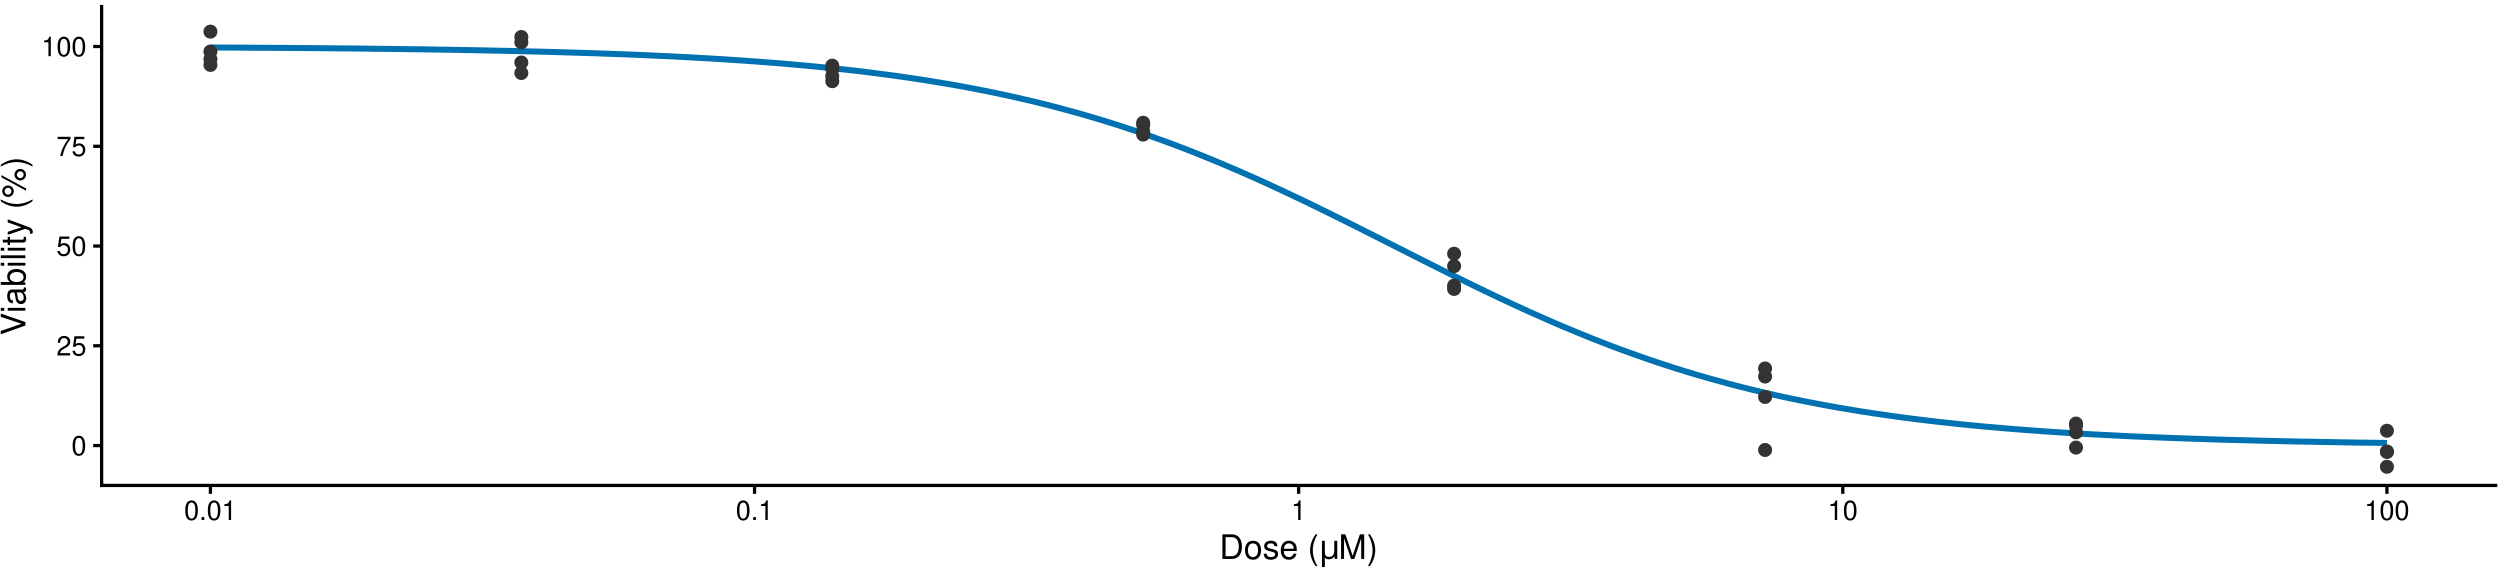
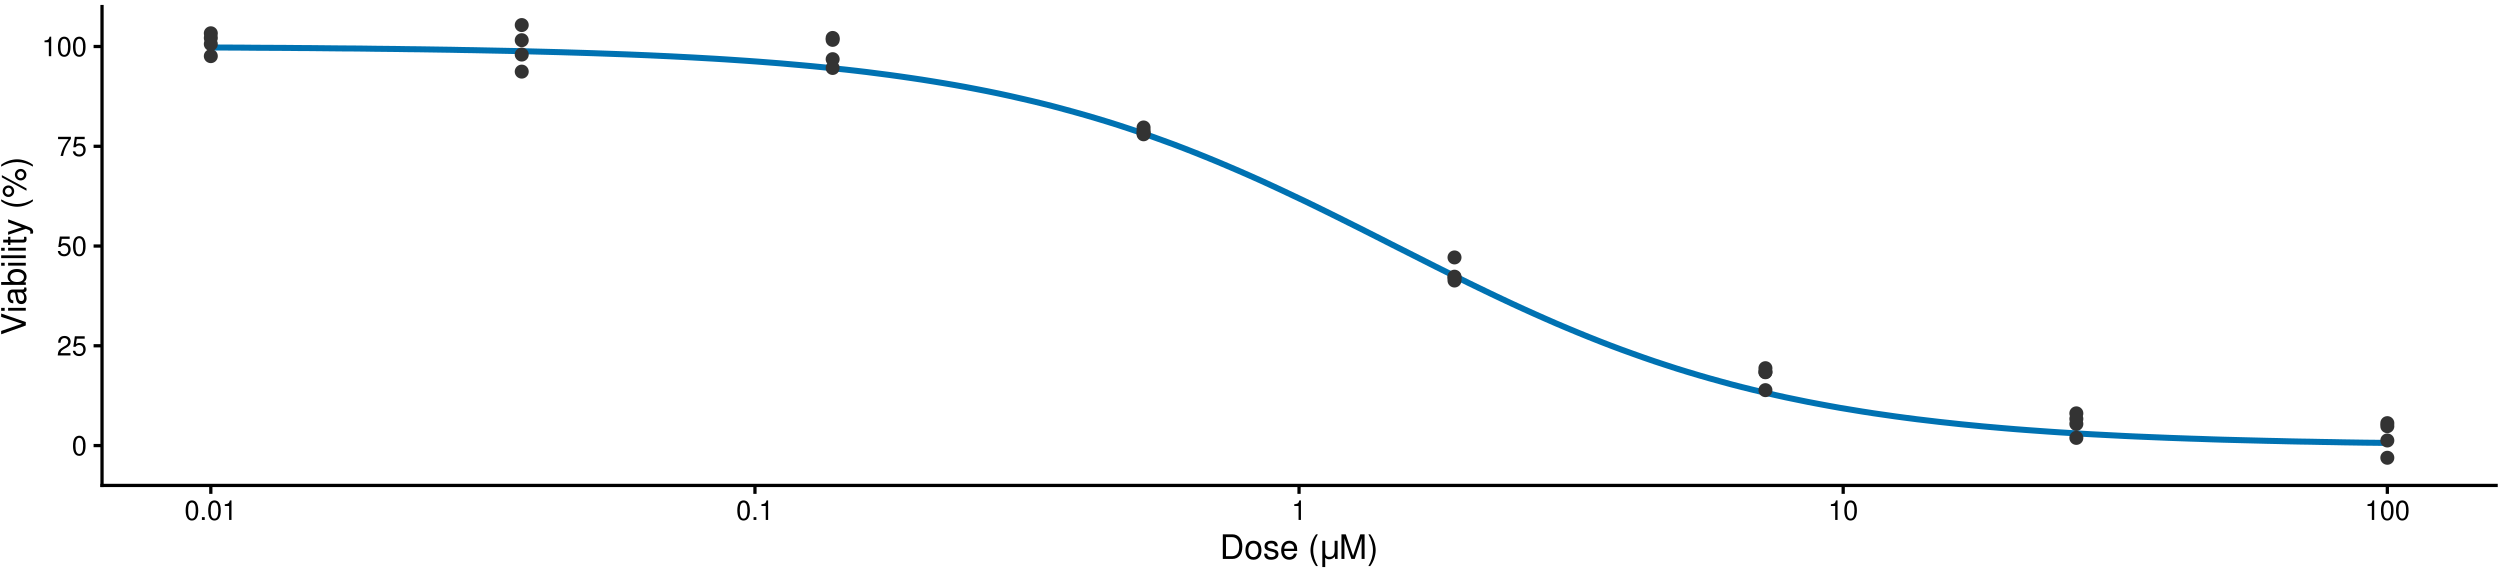
<svg xmlns="http://www.w3.org/2000/svg" width="444.00pt" height="102.00pt" viewBox="0 0 444.00 102.00">
  <g class="svglite">
    <defs>
      <style type="text/css">
    .svglite line, .svglite polyline, .svglite polygon, .svglite path, .svglite rect, .svglite circle {
      fill: none;
      stroke: #000000;
      stroke-linecap: round;
      stroke-linejoin: round;
      stroke-miterlimit: 10.00;
    }
    .svglite text {
      white-space: pre;
    }
    .svglite g.glyphgroup path {
      fill: inherit;
      stroke: none;
    }
  </style>
    </defs>
    <rect width="100%" height="100%" style="stroke: none; fill: none;" />
    <defs>
      <clipPath id="cpMC4wMHw0NDQuMDB8MC4wMHwxMDIuMDA=">
        <rect x="0.00" y="0.00" width="444.00" height="102.00" />
      </clipPath>
    </defs>
    <g clip-path="url(#cpMC4wMHw0NDQuMDB8MC4wMHwxMDIuMDA=)">
</g>
    <defs>
      <clipPath id="cpMC4xNnw0NDMuODR8MC4xNHwxMDEuODY=">
        <rect x="0.16" y="0.14" width="443.69" height="101.72" />
      </clipPath>
    </defs>
    <g clip-path="url(#cpMC4xNnw0NDMuODR8MC4xNHwxMDEuODY=)">
      <rect x="0.16" y="0.14" width="443.69" height="101.72" style="stroke-width: 0.58; stroke: none;" />
    </g>
    <g clip-path="url(#cpMC4wMHw0NDQuMDB8MC4wMHwxMDIuMDA=)">
</g>
    <defs>
-       <clipPath id="cpMTguMDV8NDQzLjI0fDEuMTd8ODYuMjE=">
-         <rect x="18.05" y="1.17" width="425.20" height="85.04" />
+       <clipPath id="cpMTguMTJ8NDQzLjMxfDEuMTd8ODYuMjE=">
+         <rect x="18.12" y="1.17" width="425.20" height="85.04" />
      </clipPath>
    </defs>
-     <g clip-path="url(#cpMTguMDV8NDQzLjI0fDEuMTd8ODYuMjE=)">
-       <rect x="18.05" y="1.17" width="425.20" height="85.04" style="stroke-width: 0.58; stroke: none;" />
-       <polyline points="37.37,8.43 39.32,8.44 41.26,8.45 43.20,8.46 45.14,8.48 47.09,8.49 49.03,8.50 50.97,8.51 52.91,8.53 54.86,8.54 56.80,8.56 58.74,8.58 60.68,8.60 62.62,8.61 64.57,8.63 66.51,8.66 68.45,8.68 70.39,8.70 72.34,8.73 74.28,8.75 76.22,8.78 78.16,8.81 80.11,8.84 82.05,8.88 83.99,8.91 85.93,8.95 87.88,8.99 89.82,9.03 91.76,9.07 93.70,9.12 95.65,9.17 97.59,9.22 99.53,9.27 101.47,9.33 103.42,9.39 105.36,9.45 107.30,9.52 109.24,9.59 111.19,9.66 113.13,9.74 115.07,9.82 117.01,9.91 118.96,10.00 120.90,10.10 122.84,10.20 124.78,10.31 126.72,10.42 128.67,10.54 130.61,10.67 132.55,10.80 134.49,10.94 136.44,11.09 138.38,11.24 140.32,11.41 142.26,11.58 144.21,11.76 146.15,11.95 148.09,12.15 150.03,12.35 151.98,12.57 153.92,12.80 155.86,13.05 157.80,13.30 159.75,13.57 161.69,13.85 163.63,14.14 165.57,14.45 167.52,14.77 169.46,15.10 171.40,15.45 173.34,15.82 175.29,16.20 177.23,16.60 179.17,17.02 181.11,17.46 183.06,17.91 185.00,18.38 186.94,18.87 188.88,19.39 190.82,19.92 192.77,20.47 194.71,21.04 196.65,21.63 198.59,22.24 200.54,22.88 202.48,23.53 204.42,24.21 206.36,24.91 208.31,25.62 210.25,26.36 212.19,27.12 214.13,27.90 216.08,28.70 218.02,29.52 219.96,30.35 221.90,31.20 223.85,32.07 225.79,32.96 227.73,33.86 229.67,34.78 231.62,35.70 233.56,36.64 235.50,37.59 237.44,38.55 239.39,39.52 241.33,40.49 243.27,41.47 245.21,42.45 247.16,43.44 249.10,44.42 251.04,45.40 252.98,46.38 254.93,47.36 256.87,48.33 258.81,49.29 260.75,50.25 262.69,51.19 264.64,52.13 266.58,53.05 268.52,53.96 270.46,54.85 272.41,55.73 274.35,56.59 276.29,57.44 278.23,58.26 280.18,59.07 282.12,59.86 284.06,60.63 286.00,61.38 287.95,62.11 289.89,62.81 291.83,63.50 293.77,64.17 295.72,64.81 297.66,65.44 299.60,66.04 301.54,66.62 303.49,67.18 305.43,67.72 307.37,68.25 309.31,68.75 311.26,69.23 313.20,69.69 315.14,70.14 317.08,70.57 319.03,70.97 320.97,71.37 322.91,71.74 324.85,72.10 326.79,72.45 328.74,72.77 330.68,73.09 332.62,73.39 334.56,73.67 336.51,73.95 338.45,74.21 340.39,74.46 342.33,74.69 344.28,74.92 346.22,75.13 348.16,75.34 350.10,75.53 352.05,75.72 353.99,75.89 355.93,76.06 357.87,76.22 359.82,76.37 361.76,76.51 363.70,76.65 365.64,76.78 367.59,76.90 369.53,77.02 371.47,77.13 373.41,77.23 375.36,77.33 377.30,77.43 379.24,77.52 381.18,77.60 383.13,77.68 385.07,77.76 387.01,77.83 388.95,77.90 390.89,77.96 392.84,78.03 394.78,78.09 396.72,78.14 398.66,78.19 400.61,78.24 402.55,78.29 404.49,78.33 406.43,78.38 408.38,78.42 410.32,78.45 412.26,78.49 414.20,78.52 416.15,78.56 418.09,78.59 420.03,78.62 421.97,78.64 423.92,78.67 " style="stroke-width: 1.07; stroke: #0072B2; stroke-linecap: butt;" />
-       <circle cx="37.37" cy="9.16" r="1.05" style="stroke-width: 0.39; stroke: #333333; fill: #333333;" />
-       <circle cx="37.37" cy="11.53" r="1.05" style="stroke-width: 0.39; stroke: #333333; fill: #333333;" />
-       <circle cx="37.37" cy="10.53" r="1.05" style="stroke-width: 0.39; stroke: #333333; fill: #333333;" />
-       <circle cx="37.37" cy="5.62" r="1.05" style="stroke-width: 0.39; stroke: #333333; fill: #333333;" />
-       <circle cx="92.59" cy="7.52" r="1.05" style="stroke-width: 0.39; stroke: #333333; fill: #333333;" />
-       <circle cx="92.59" cy="11.10" r="1.05" style="stroke-width: 0.39; stroke: #333333; fill: #333333;" />
-       <circle cx="92.59" cy="6.57" r="1.05" style="stroke-width: 0.39; stroke: #333333; fill: #333333;" />
-       <circle cx="92.59" cy="12.97" r="1.05" style="stroke-width: 0.39; stroke: #333333; fill: #333333;" />
-       <circle cx="147.81" cy="13.51" r="1.05" style="stroke-width: 0.39; stroke: #333333; fill: #333333;" />
-       <circle cx="147.81" cy="14.42" r="1.05" style="stroke-width: 0.39; stroke: #333333; fill: #333333;" />
-       <circle cx="147.81" cy="12.21" r="1.05" style="stroke-width: 0.39; stroke: #333333; fill: #333333;" />
-       <circle cx="147.81" cy="11.66" r="1.05" style="stroke-width: 0.39; stroke: #333333; fill: #333333;" />
-       <circle cx="203.03" cy="23.90" r="1.05" style="stroke-width: 0.39; stroke: #333333; fill: #333333;" />
-       <circle cx="203.03" cy="23.37" r="1.05" style="stroke-width: 0.39; stroke: #333333; fill: #333333;" />
-       <circle cx="203.03" cy="21.80" r="1.05" style="stroke-width: 0.39; stroke: #333333; fill: #333333;" />
-       <circle cx="203.03" cy="22.19" r="1.05" style="stroke-width: 0.39; stroke: #333333; fill: #333333;" />
-       <circle cx="258.25" cy="45.06" r="1.05" style="stroke-width: 0.39; stroke: #333333; fill: #333333;" />
-       <circle cx="258.25" cy="47.26" r="1.05" style="stroke-width: 0.39; stroke: #333333; fill: #333333;" />
-       <circle cx="258.25" cy="50.73" r="1.05" style="stroke-width: 0.39; stroke: #333333; fill: #333333;" />
-       <circle cx="258.25" cy="51.32" r="1.05" style="stroke-width: 0.39; stroke: #333333; fill: #333333;" />
-       <circle cx="313.48" cy="65.44" r="1.05" style="stroke-width: 0.39; stroke: #333333; fill: #333333;" />
-       <circle cx="313.48" cy="79.92" r="1.05" style="stroke-width: 0.39; stroke: #333333; fill: #333333;" />
-       <circle cx="313.48" cy="66.87" r="1.05" style="stroke-width: 0.39; stroke: #333333; fill: #333333;" />
-       <circle cx="313.48" cy="70.50" r="1.05" style="stroke-width: 0.39; stroke: #333333; fill: #333333;" />
-       <circle cx="368.70" cy="75.23" r="1.05" style="stroke-width: 0.39; stroke: #333333; fill: #333333;" />
-       <circle cx="368.70" cy="79.49" r="1.05" style="stroke-width: 0.39; stroke: #333333; fill: #333333;" />
-       <circle cx="368.70" cy="76.78" r="1.05" style="stroke-width: 0.39; stroke: #333333; fill: #333333;" />
-       <circle cx="368.70" cy="75.58" r="1.05" style="stroke-width: 0.39; stroke: #333333; fill: #333333;" />
-       <circle cx="423.92" cy="82.90" r="1.05" style="stroke-width: 0.39; stroke: #333333; fill: #333333;" />
-       <circle cx="423.92" cy="80.18" r="1.05" style="stroke-width: 0.39; stroke: #333333; fill: #333333;" />
-       <circle cx="423.92" cy="76.50" r="1.05" style="stroke-width: 0.39; stroke: #333333; fill: #333333;" />
-       <circle cx="423.92" cy="80.27" r="1.05" style="stroke-width: 0.39; stroke: #333333; fill: #333333;" />
+     <g clip-path="url(#cpMTguMTJ8NDQzLjMxfDEuMTd8ODYuMjE=)">
+       <rect x="18.12" y="1.17" width="425.20" height="85.04" style="stroke-width: 0.58; stroke: none;" />
+       <polyline points="37.44,8.43 39.38,8.44 41.33,8.45 43.27,8.46 45.21,8.48 47.15,8.49 49.10,8.50 51.04,8.51 52.98,8.53 54.92,8.54 56.87,8.56 58.81,8.58 60.75,8.60 62.69,8.61 64.64,8.63 66.58,8.66 68.52,8.68 70.46,8.70 72.41,8.73 74.35,8.75 76.29,8.78 78.23,8.81 80.18,8.84 82.12,8.88 84.06,8.91 86.00,8.95 87.95,8.99 89.89,9.03 91.83,9.07 93.77,9.12 95.72,9.17 97.66,9.22 99.60,9.27 101.54,9.33 103.49,9.39 105.43,9.45 107.37,9.52 109.31,9.59 111.25,9.66 113.20,9.74 115.14,9.82 117.08,9.91 119.02,10.00 120.97,10.10 122.91,10.20 124.85,10.31 126.79,10.42 128.74,10.54 130.68,10.67 132.62,10.80 134.56,10.94 136.51,11.09 138.45,11.24 140.39,11.41 142.33,11.58 144.28,11.76 146.22,11.95 148.16,12.15 150.10,12.35 152.05,12.57 153.99,12.80 155.93,13.05 157.87,13.30 159.82,13.57 161.76,13.85 163.70,14.14 165.64,14.45 167.59,14.77 169.53,15.10 171.47,15.45 173.41,15.82 175.35,16.20 177.30,16.60 179.24,17.02 181.18,17.46 183.12,17.91 185.07,18.38 187.01,18.87 188.95,19.39 190.89,19.92 192.84,20.47 194.78,21.04 196.72,21.63 198.66,22.24 200.61,22.88 202.55,23.53 204.49,24.21 206.43,24.91 208.38,25.62 210.32,26.36 212.26,27.12 214.20,27.90 216.15,28.70 218.09,29.52 220.03,30.35 221.97,31.20 223.92,32.07 225.86,32.96 227.80,33.86 229.74,34.78 231.69,35.70 233.63,36.64 235.57,37.59 237.51,38.55 239.45,39.52 241.40,40.49 243.34,41.47 245.28,42.45 247.22,43.44 249.17,44.42 251.11,45.40 253.05,46.38 254.99,47.36 256.94,48.33 258.88,49.29 260.82,50.25 262.76,51.19 264.71,52.13 266.65,53.05 268.59,53.96 270.53,54.85 272.48,55.73 274.42,56.59 276.36,57.44 278.30,58.26 280.25,59.07 282.19,59.86 284.13,60.63 286.07,61.38 288.02,62.11 289.96,62.81 291.90,63.50 293.84,64.17 295.79,64.81 297.73,65.44 299.67,66.04 301.61,66.62 303.55,67.18 305.50,67.72 307.44,68.25 309.38,68.75 311.32,69.23 313.27,69.69 315.21,70.14 317.15,70.57 319.09,70.97 321.04,71.37 322.98,71.74 324.92,72.10 326.86,72.45 328.81,72.77 330.75,73.09 332.69,73.39 334.63,73.67 336.58,73.95 338.52,74.21 340.46,74.46 342.40,74.69 344.35,74.92 346.29,75.13 348.23,75.34 350.17,75.53 352.12,75.72 354.06,75.89 356.00,76.06 357.94,76.22 359.89,76.37 361.83,76.51 363.77,76.65 365.71,76.78 367.65,76.90 369.60,77.02 371.54,77.13 373.48,77.23 375.42,77.33 377.37,77.43 379.31,77.52 381.25,77.60 383.19,77.68 385.14,77.76 387.08,77.83 389.02,77.90 390.96,77.96 392.91,78.03 394.85,78.09 396.79,78.14 398.73,78.19 400.68,78.24 402.62,78.29 404.56,78.33 406.50,78.38 408.45,78.42 410.39,78.45 412.33,78.49 414.27,78.52 416.22,78.56 418.16,78.59 420.10,78.62 422.04,78.64 423.99,78.67 " style="stroke-width: 1.07; stroke: #0072B2; stroke-linecap: butt;" />
+       <circle cx="37.44" cy="7.82" r="1.05" style="stroke-width: 0.39; stroke: #333333; fill: #333333;" />
+       <circle cx="37.44" cy="9.97" r="1.05" style="stroke-width: 0.39; stroke: #333333; fill: #333333;" />
+       <circle cx="37.44" cy="5.91" r="1.05" style="stroke-width: 0.39; stroke: #333333; fill: #333333;" />
+       <circle cx="37.44" cy="6.74" r="1.05" style="stroke-width: 0.39; stroke: #333333; fill: #333333;" />
+       <circle cx="92.66" cy="4.45" r="1.05" style="stroke-width: 0.39; stroke: #333333; fill: #333333;" />
+       <circle cx="92.66" cy="7.14" r="1.05" style="stroke-width: 0.39; stroke: #333333; fill: #333333;" />
+       <circle cx="92.66" cy="12.72" r="1.05" style="stroke-width: 0.39; stroke: #333333; fill: #333333;" />
+       <circle cx="92.66" cy="9.69" r="1.05" style="stroke-width: 0.39; stroke: #333333; fill: #333333;" />
+       <circle cx="147.88" cy="6.74" r="1.05" style="stroke-width: 0.39; stroke: #333333; fill: #333333;" />
+       <circle cx="147.88" cy="7.08" r="1.05" style="stroke-width: 0.39; stroke: #333333; fill: #333333;" />
+       <circle cx="147.88" cy="10.51" r="1.05" style="stroke-width: 0.39; stroke: #333333; fill: #333333;" />
+       <circle cx="147.88" cy="12.07" r="1.05" style="stroke-width: 0.39; stroke: #333333; fill: #333333;" />
+       <circle cx="203.10" cy="22.64" r="1.05" style="stroke-width: 0.39; stroke: #333333; fill: #333333;" />
+       <circle cx="203.10" cy="23.85" r="1.05" style="stroke-width: 0.39; stroke: #333333; fill: #333333;" />
+       <circle cx="203.10" cy="23.63" r="1.05" style="stroke-width: 0.39; stroke: #333333; fill: #333333;" />
+       <circle cx="203.10" cy="23.25" r="1.05" style="stroke-width: 0.39; stroke: #333333; fill: #333333;" />
+       <circle cx="258.32" cy="45.72" r="1.05" style="stroke-width: 0.39; stroke: #333333; fill: #333333;" />
+       <circle cx="258.32" cy="49.14" r="1.05" style="stroke-width: 0.39; stroke: #333333; fill: #333333;" />
+       <circle cx="258.32" cy="49.30" r="1.05" style="stroke-width: 0.39; stroke: #333333; fill: #333333;" />
+       <circle cx="258.32" cy="49.82" r="1.05" style="stroke-width: 0.39; stroke: #333333; fill: #333333;" />
+       <circle cx="313.54" cy="65.39" r="1.05" style="stroke-width: 0.39; stroke: #333333; fill: #333333;" />
+       <circle cx="313.54" cy="69.29" r="1.05" style="stroke-width: 0.39; stroke: #333333; fill: #333333;" />
+       <circle cx="313.54" cy="66.05" r="1.05" style="stroke-width: 0.39; stroke: #333333; fill: #333333;" />
+       <circle cx="313.54" cy="66.11" r="1.05" style="stroke-width: 0.39; stroke: #333333; fill: #333333;" />
+       <circle cx="368.76" cy="75.29" r="1.05" style="stroke-width: 0.39; stroke: #333333; fill: #333333;" />
+       <circle cx="368.76" cy="77.77" r="1.05" style="stroke-width: 0.39; stroke: #333333; fill: #333333;" />
+       <circle cx="368.76" cy="73.41" r="1.05" style="stroke-width: 0.39; stroke: #333333; fill: #333333;" />
+       <circle cx="368.76" cy="74.39" r="1.05" style="stroke-width: 0.39; stroke: #333333; fill: #333333;" />
+       <circle cx="423.99" cy="81.30" r="1.05" style="stroke-width: 0.39; stroke: #333333; fill: #333333;" />
+       <circle cx="423.99" cy="75.15" r="1.05" style="stroke-width: 0.39; stroke: #333333; fill: #333333;" />
+       <circle cx="423.99" cy="78.23" r="1.05" style="stroke-width: 0.39; stroke: #333333; fill: #333333;" />
+       <circle cx="423.99" cy="75.69" r="1.05" style="stroke-width: 0.39; stroke: #333333; fill: #333333;" />
    </g>
    <g clip-path="url(#cpMC4wMHw0NDQuMDB8MC4wMHwxMDIuMDA=)">
-       <polyline points="18.05,86.21 18.05,1.17 " style="stroke-width: 0.58; stroke-linecap: square;" />
-       <text x="15.36" y="80.85" text-anchor="end" style="font-size: 4.80px; font-family: &quot;Helvetica&quot;;" textLength="2.67px" lengthAdjust="spacingAndGlyphs">0</text>
-       <text x="15.36" y="63.13" text-anchor="end" style="font-size: 4.80px; font-family: &quot;Helvetica&quot;;" textLength="5.34px" lengthAdjust="spacingAndGlyphs">25</text>
-       <text x="15.36" y="45.41" text-anchor="end" style="font-size: 4.80px; font-family: &quot;Helvetica&quot;;" textLength="5.34px" lengthAdjust="spacingAndGlyphs">50</text>
-       <text x="15.36" y="27.70" text-anchor="end" style="font-size: 4.80px; font-family: &quot;Helvetica&quot;;" textLength="5.34px" lengthAdjust="spacingAndGlyphs">75</text>
-       <text x="15.36" y="9.98" text-anchor="end" style="font-size: 4.80px; font-family: &quot;Helvetica&quot;;" textLength="8.02px" lengthAdjust="spacingAndGlyphs">100</text>
-       <polyline points="16.55,79.13 18.05,79.13 " style="stroke-width: 0.58; stroke-linecap: butt;" />
-       <polyline points="16.55,61.41 18.05,61.41 " style="stroke-width: 0.58; stroke-linecap: butt;" />
-       <polyline points="16.55,43.69 18.05,43.69 " style="stroke-width: 0.58; stroke-linecap: butt;" />
-       <polyline points="16.55,25.98 18.05,25.98 " style="stroke-width: 0.58; stroke-linecap: butt;" />
-       <polyline points="16.55,8.26 18.05,8.26 " style="stroke-width: 0.58; stroke-linecap: butt;" />
-       <polyline points="18.05,86.21 443.24,86.21 " style="stroke-width: 0.58; stroke-linecap: square;" />
-       <polyline points="37.37,87.71 37.37,86.21 " style="stroke-width: 0.58; stroke-linecap: butt;" />
-       <polyline points="134.01,87.71 134.01,86.21 " style="stroke-width: 0.58; stroke-linecap: butt;" />
-       <polyline points="230.64,87.71 230.64,86.21 " style="stroke-width: 0.58; stroke-linecap: butt;" />
-       <polyline points="327.28,87.71 327.28,86.21 " style="stroke-width: 0.58; stroke-linecap: butt;" />
-       <polyline points="423.92,87.71 423.92,86.21 " style="stroke-width: 0.58; stroke-linecap: butt;" />
-       <text x="37.37" y="92.34" text-anchor="middle" style="font-size: 4.80px; font-family: &quot;Helvetica&quot;;" textLength="9.34px" lengthAdjust="spacingAndGlyphs">0.01</text>
-       <text x="134.01" y="92.34" text-anchor="middle" style="font-size: 4.80px; font-family: &quot;Helvetica&quot;;" textLength="6.67px" lengthAdjust="spacingAndGlyphs">0.1</text>
-       <text x="230.64" y="92.34" text-anchor="middle" style="font-size: 4.80px; font-family: &quot;Helvetica&quot;;" textLength="2.67px" lengthAdjust="spacingAndGlyphs">1</text>
-       <text x="327.28" y="92.34" text-anchor="middle" style="font-size: 4.80px; font-family: &quot;Helvetica&quot;;" textLength="5.34px" lengthAdjust="spacingAndGlyphs">10</text>
-       <text x="423.92" y="92.34" text-anchor="middle" style="font-size: 4.80px; font-family: &quot;Helvetica&quot;;" textLength="8.02px" lengthAdjust="spacingAndGlyphs">100</text>
-       <text x="216.57" y="99.27" style="font-size: 6.00px; font-family: &quot;Helvetica&quot;;" textLength="17.69px" lengthAdjust="spacingAndGlyphs">Dose (</text>
-       <text x="234.26" y="99.27" style="font-size: 6.00px; font-family: &quot;Symbol&quot;;" textLength="3.45px" lengthAdjust="spacingAndGlyphs">μ</text>
-       <text x="237.72" y="99.27" style="font-size: 6.00px; font-family: &quot;Helvetica&quot;;" textLength="7.00px" lengthAdjust="spacingAndGlyphs">M)</text>
-       <text transform="translate(4.51,43.69) rotate(-90)" text-anchor="middle" style="font-size: 6.00px; font-family: &quot;Helvetica&quot;;" textLength="31.56px" lengthAdjust="spacingAndGlyphs">Viability (%)</text>
+       <polyline points="18.12,86.21 18.12,1.17 " style="stroke-width: 0.58; stroke-linecap: square;" />
+       <text x="15.43" y="80.85" text-anchor="end" style="font-size: 4.80px; font-family: &quot;Helvetica&quot;;" textLength="2.67px" lengthAdjust="spacingAndGlyphs">0</text>
+       <text x="15.43" y="63.13" text-anchor="end" style="font-size: 4.80px; font-family: &quot;Helvetica&quot;;" textLength="5.34px" lengthAdjust="spacingAndGlyphs">25</text>
+       <text x="15.43" y="45.41" text-anchor="end" style="font-size: 4.80px; font-family: &quot;Helvetica&quot;;" textLength="5.34px" lengthAdjust="spacingAndGlyphs">50</text>
+       <text x="15.43" y="27.70" text-anchor="end" style="font-size: 4.80px; font-family: &quot;Helvetica&quot;;" textLength="5.34px" lengthAdjust="spacingAndGlyphs">75</text>
+       <text x="15.43" y="9.98" text-anchor="end" style="font-size: 4.80px; font-family: &quot;Helvetica&quot;;" textLength="8.02px" lengthAdjust="spacingAndGlyphs">100</text>
+       <polyline points="16.62,79.13 18.12,79.13 " style="stroke-width: 0.58; stroke-linecap: butt;" />
+       <polyline points="16.62,61.41 18.12,61.41 " style="stroke-width: 0.58; stroke-linecap: butt;" />
+       <polyline points="16.62,43.69 18.12,43.69 " style="stroke-width: 0.58; stroke-linecap: butt;" />
+       <polyline points="16.62,25.98 18.12,25.98 " style="stroke-width: 0.58; stroke-linecap: butt;" />
+       <polyline points="16.62,8.26 18.12,8.26 " style="stroke-width: 0.58; stroke-linecap: butt;" />
+       <polyline points="18.12,86.21 443.31,86.21 " style="stroke-width: 0.58; stroke-linecap: square;" />
+       <polyline points="37.44,87.71 37.44,86.21 " style="stroke-width: 0.58; stroke-linecap: butt;" />
+       <polyline points="134.08,87.71 134.08,86.21 " style="stroke-width: 0.58; stroke-linecap: butt;" />
+       <polyline points="230.71,87.71 230.71,86.21 " style="stroke-width: 0.58; stroke-linecap: butt;" />
+       <polyline points="327.35,87.71 327.35,86.21 " style="stroke-width: 0.58; stroke-linecap: butt;" />
+       <polyline points="423.99,87.71 423.99,86.21 " style="stroke-width: 0.58; stroke-linecap: butt;" />
+       <text x="37.44" y="92.34" text-anchor="middle" style="font-size: 4.80px; font-family: &quot;Helvetica&quot;;" textLength="9.34px" lengthAdjust="spacingAndGlyphs">0.01</text>
+       <text x="134.08" y="92.34" text-anchor="middle" style="font-size: 4.80px; font-family: &quot;Helvetica&quot;;" textLength="6.67px" lengthAdjust="spacingAndGlyphs">0.1</text>
+       <text x="230.71" y="92.34" text-anchor="middle" style="font-size: 4.80px; font-family: &quot;Helvetica&quot;;" textLength="2.67px" lengthAdjust="spacingAndGlyphs">1</text>
+       <text x="327.35" y="92.34" text-anchor="middle" style="font-size: 4.80px; font-family: &quot;Helvetica&quot;;" textLength="5.34px" lengthAdjust="spacingAndGlyphs">10</text>
+       <text x="423.99" y="92.34" text-anchor="middle" style="font-size: 4.80px; font-family: &quot;Helvetica&quot;;" textLength="8.02px" lengthAdjust="spacingAndGlyphs">100</text>
+       <text x="216.64" y="99.27" style="font-size: 6.00px; font-family: &quot;Helvetica&quot;;" textLength="17.69px" lengthAdjust="spacingAndGlyphs">Dose (</text>
+       <text x="234.33" y="99.27" style="font-size: 6.00px; font-family: &quot;Symbol&quot;;" textLength="3.45px" lengthAdjust="spacingAndGlyphs">μ</text>
+       <text x="237.79" y="99.27" style="font-size: 6.00px; font-family: &quot;Helvetica&quot;;" textLength="7.00px" lengthAdjust="spacingAndGlyphs">M)</text>
+       <text transform="translate(4.58,43.69) rotate(-90)" text-anchor="middle" style="font-size: 6.00px; font-family: &quot;Helvetica&quot;;" textLength="31.56px" lengthAdjust="spacingAndGlyphs">Viability (%)</text>
    </g>
  </g>
</svg>
